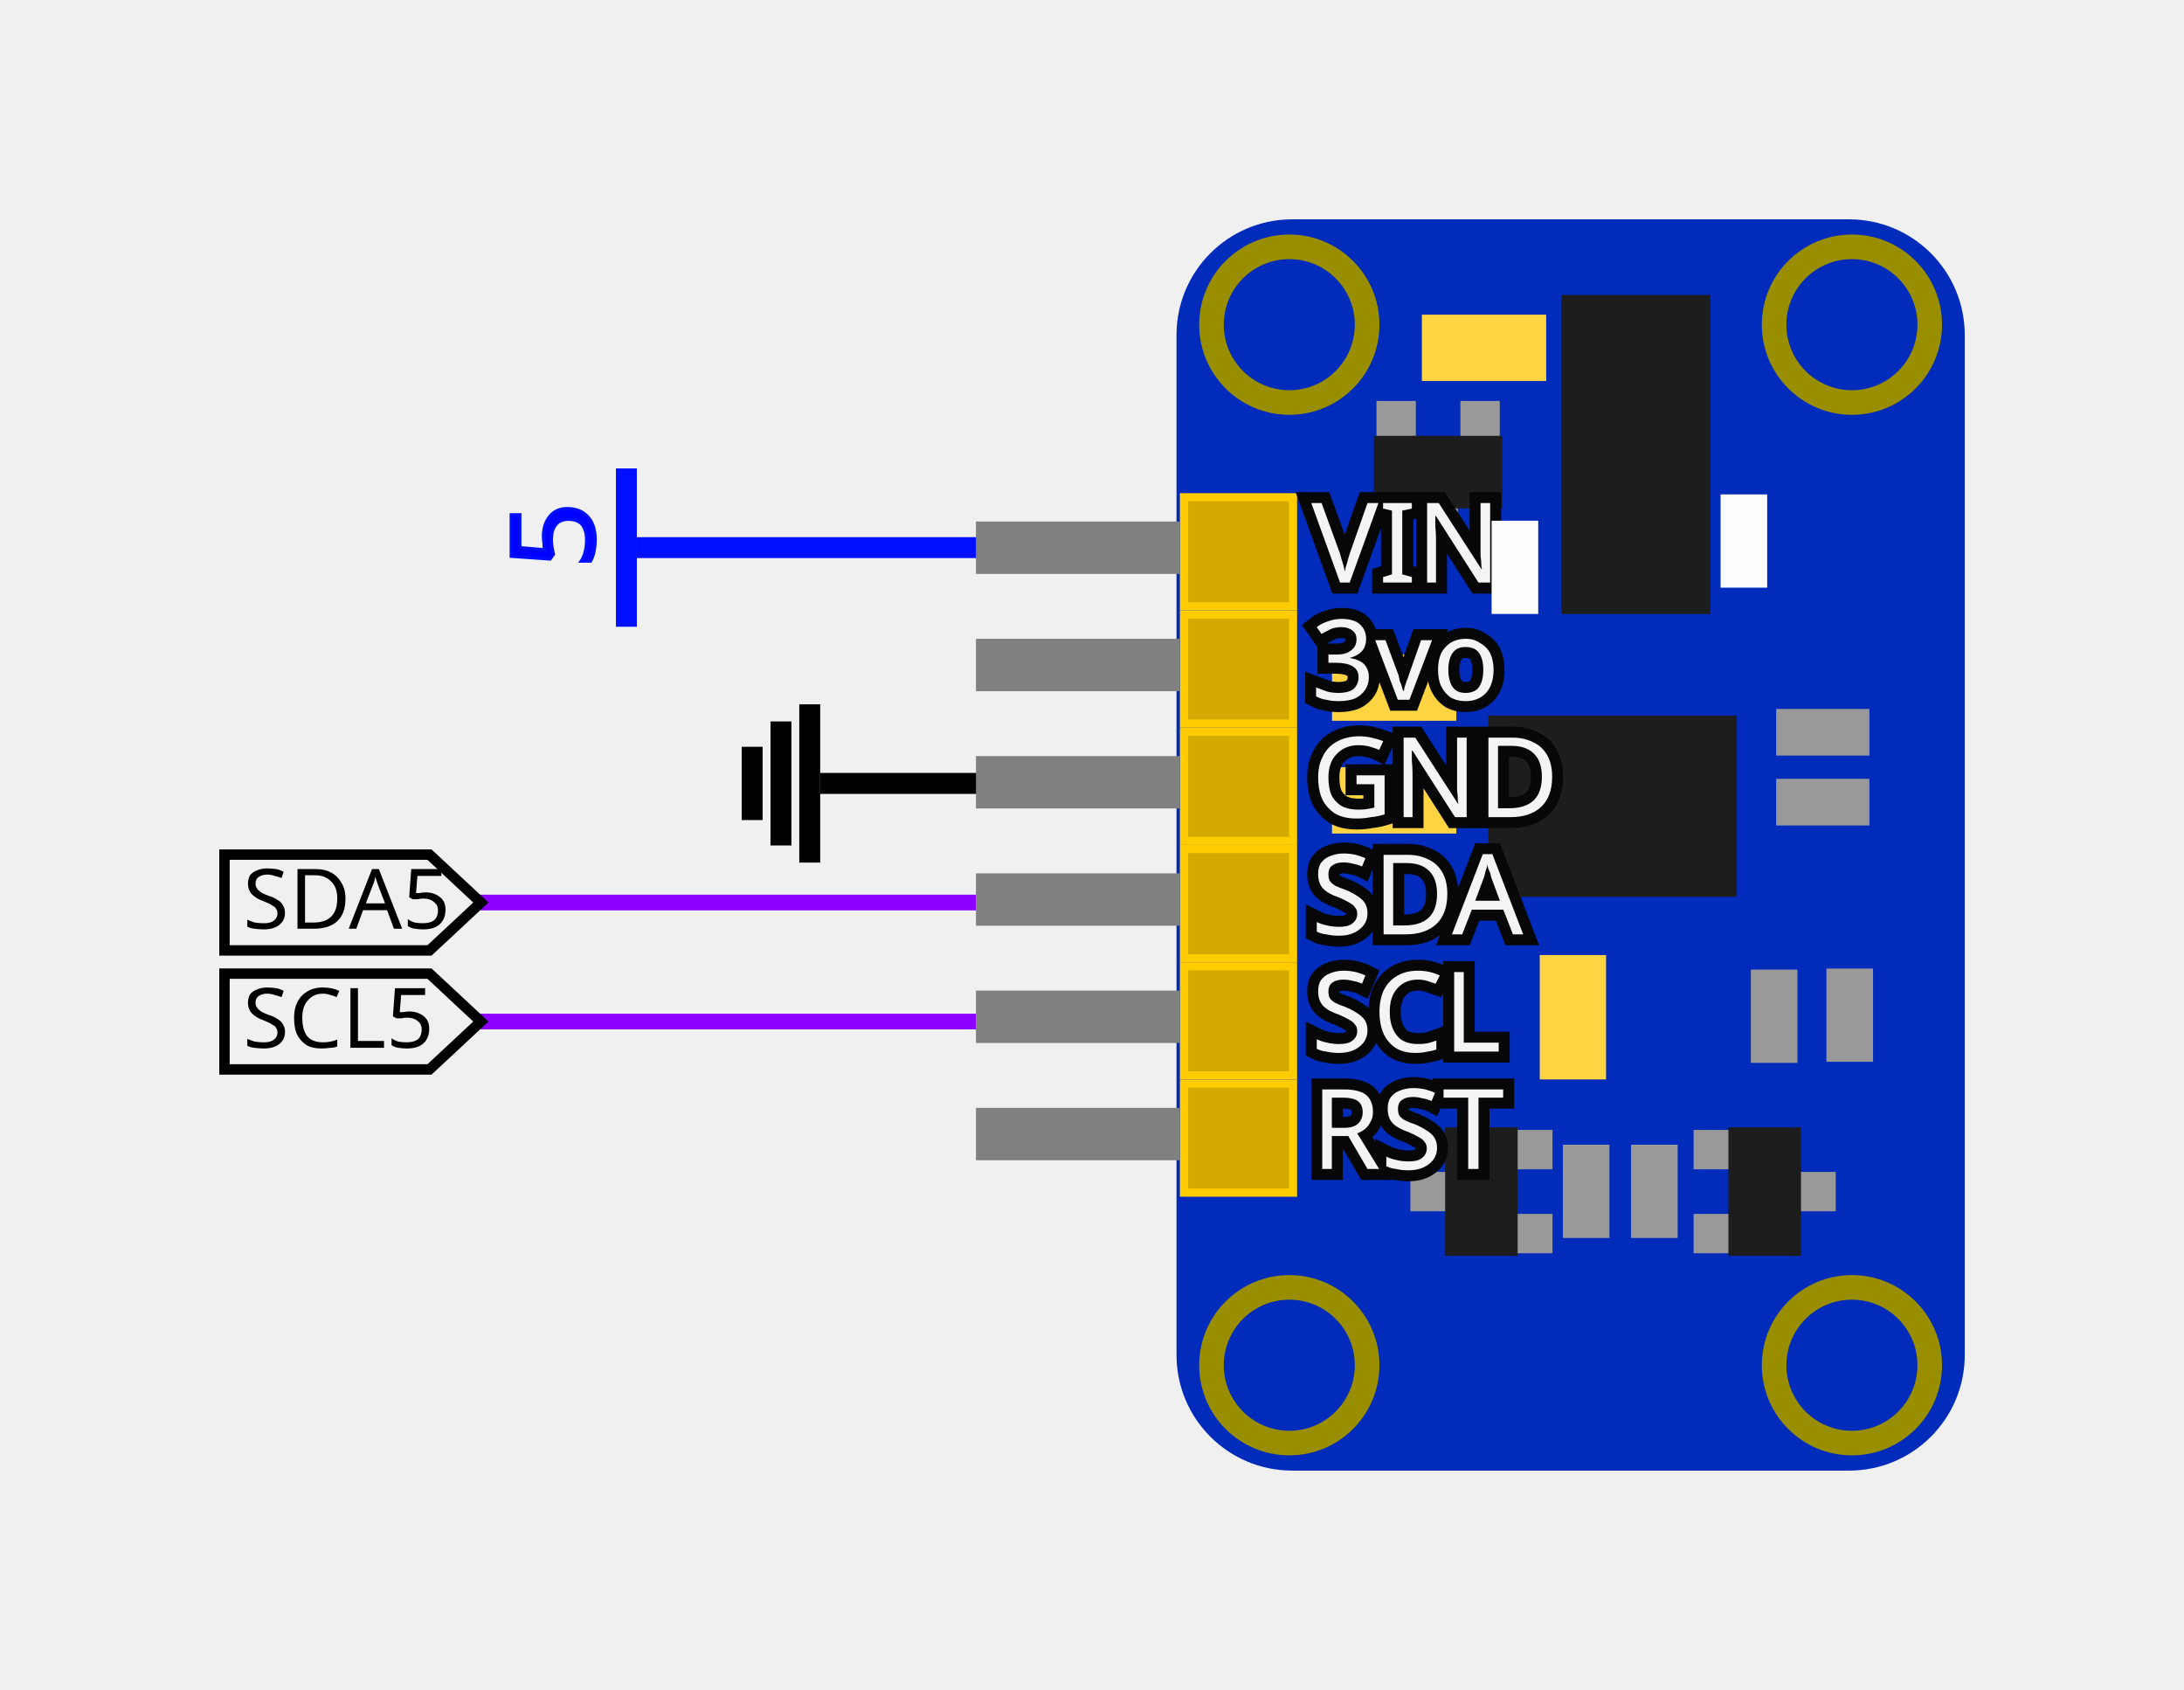
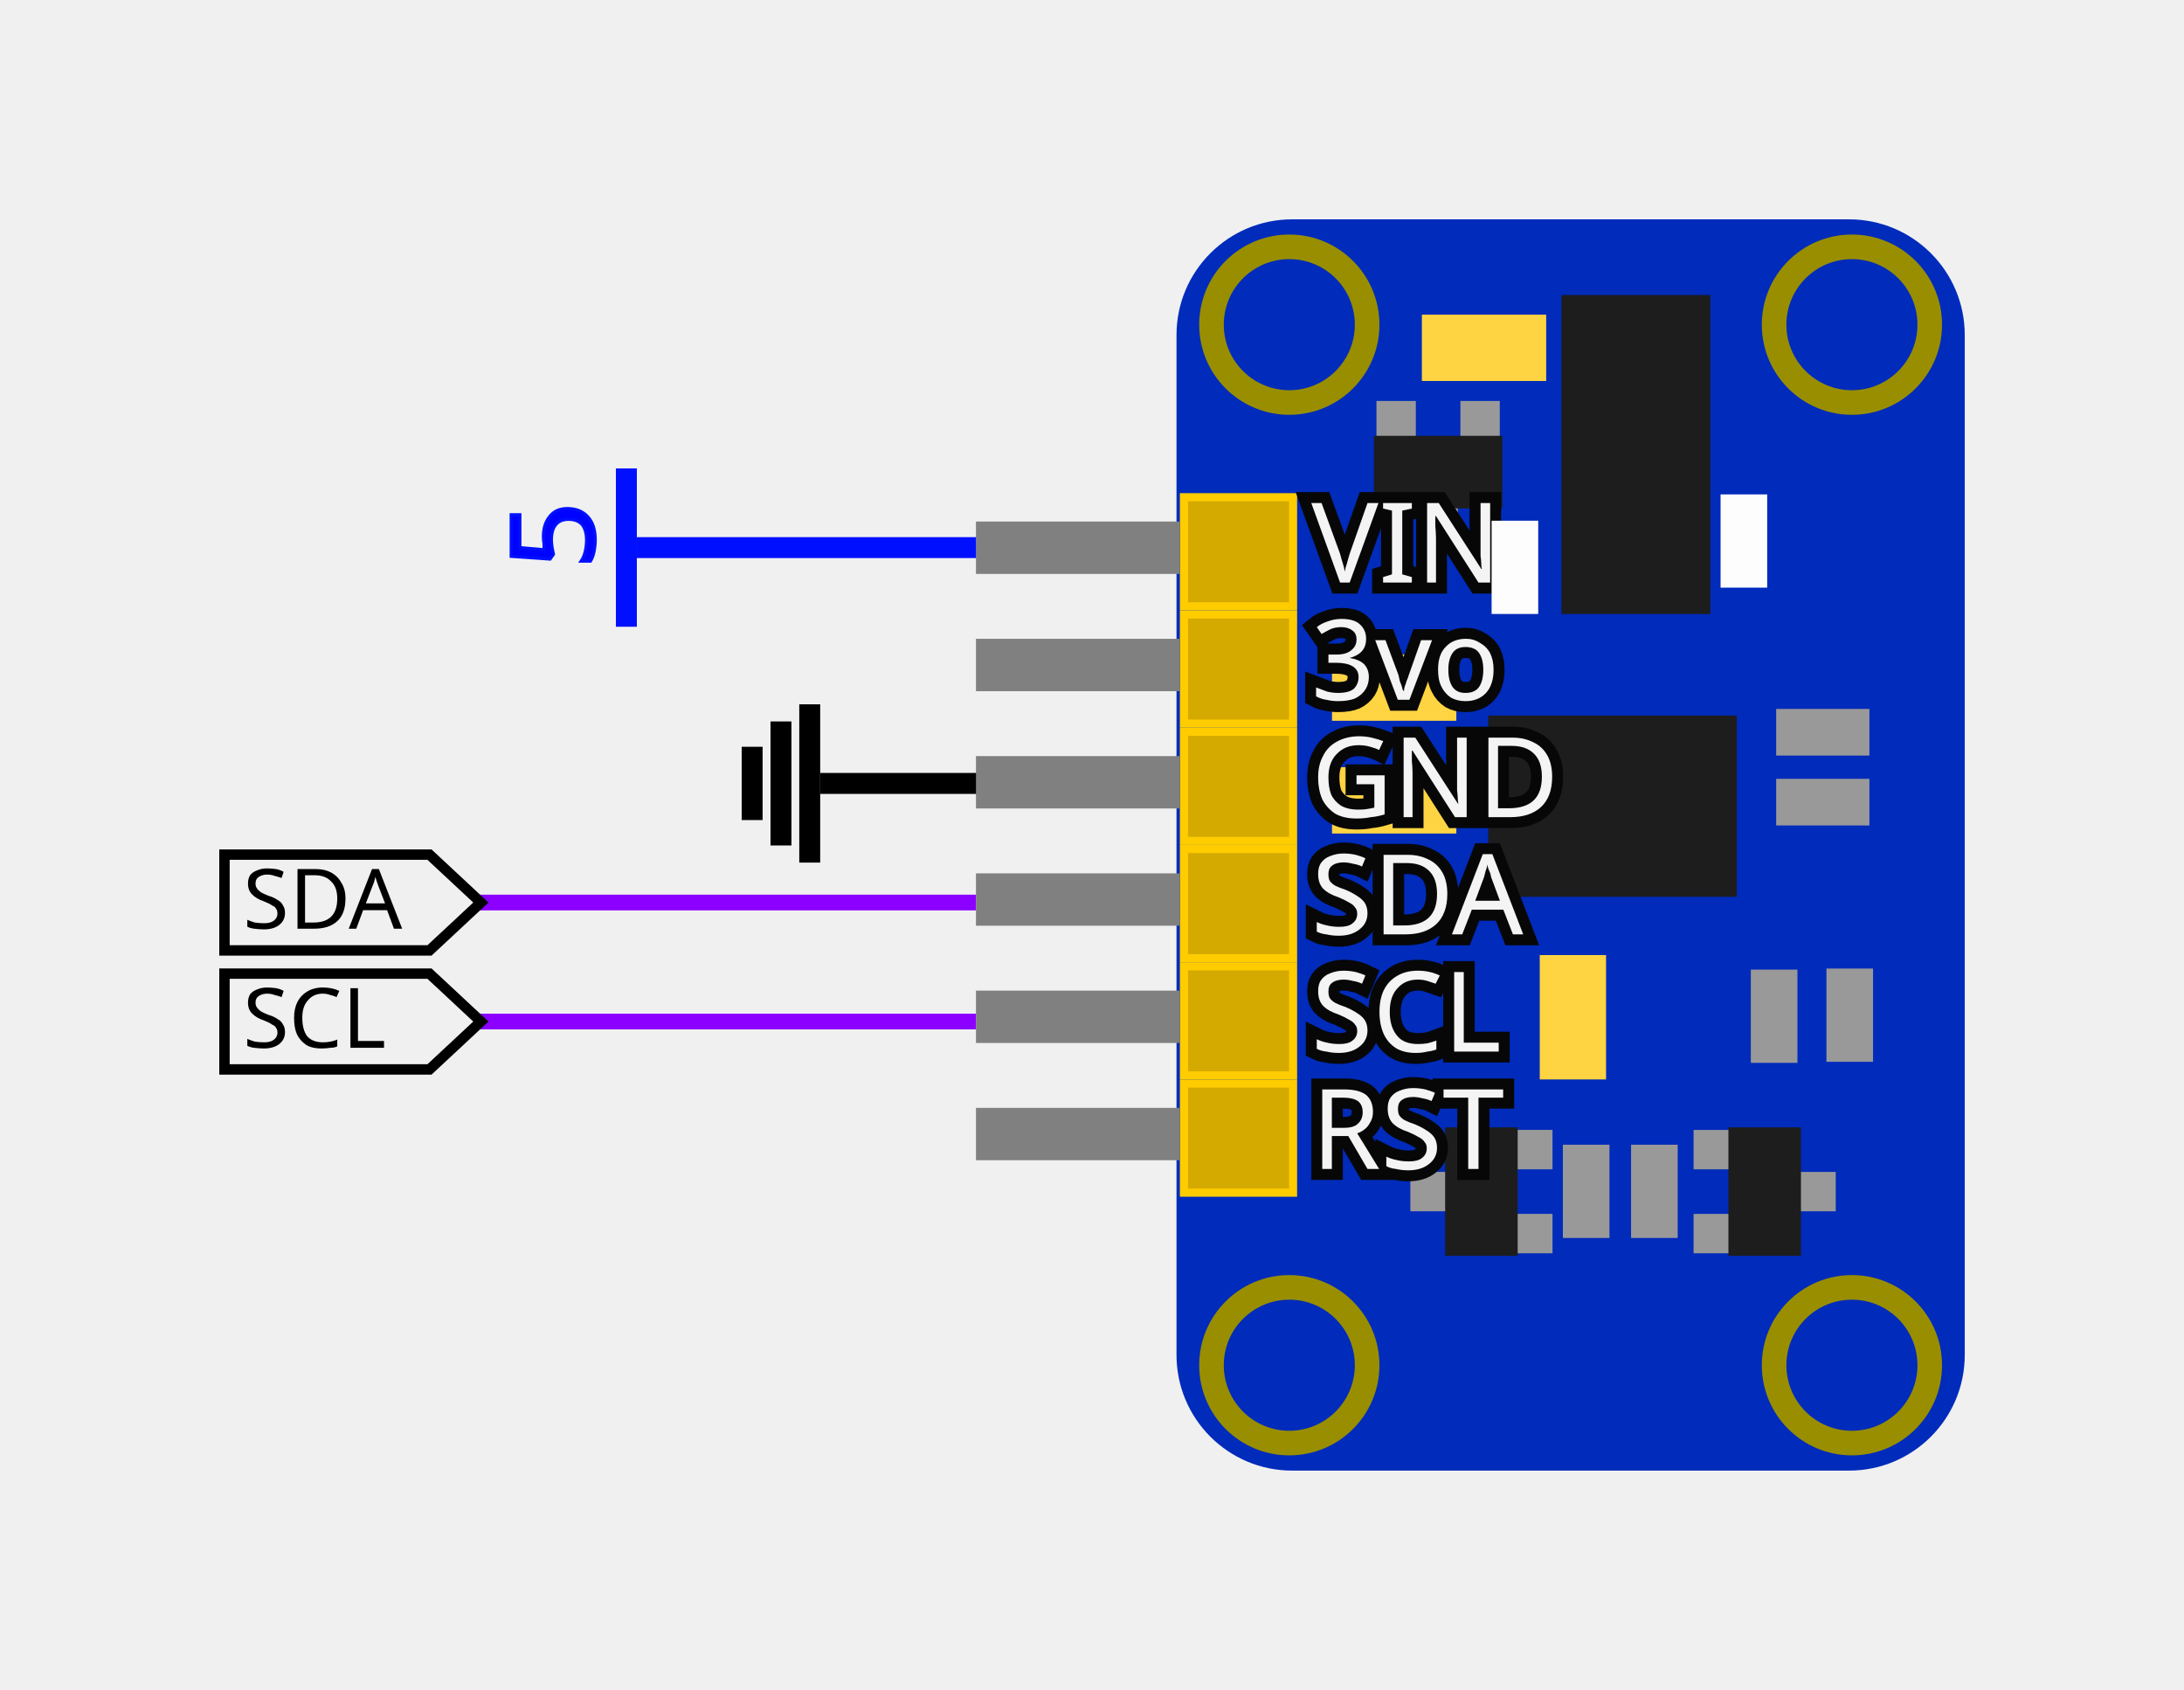
<svg xmlns="http://www.w3.org/2000/svg" width="49.801mm" height="38.524mm" viewBox="0 0 49.801 38.524" version="1.1" id="svg1529">
  <defs id="defs1523">
    <marker orient="auto" refY="0" refX="0" id="Arrow2Send" style="overflow:visible">
      <path id="path3198" style="fill:#ffffff;fill-opacity:1;fill-rule:evenodd;stroke:#ffffff;stroke-width:0.625;stroke-linejoin:round;stroke-opacity:1" d="M 8.719,4.034 -2.207,0.016 8.719,-4.002 c -1.745,2.372 -1.735,5.617 -6e-7,8.035 z" transform="matrix(-0.3,0,0,-0.3,0.69,0)" />
    </marker>
    <marker orient="auto" refY="0" refX="0" id="Arrow2Sstart" style="overflow:visible">
      <path id="path3195" style="fill:#000000;fill-opacity:1;fill-rule:evenodd;stroke:#000000;stroke-width:0.625;stroke-linejoin:round;stroke-opacity:1" d="M 8.719,4.034 -2.207,0.016 8.719,-4.002 c -1.745,2.372 -1.735,5.617 -6e-7,8.035 z" transform="matrix(0.3,0,0,0.3,-0.69,0)" />
    </marker>
    <marker orient="auto" refY="0" refX="0" id="SquareS" style="overflow:visible">
      <path id="path3241" d="M -5,-5 V 5 H 5 V -5 Z" style="fill:#000000;fill-opacity:1;fill-rule:evenodd;stroke:#000000;stroke-width:1pt;stroke-opacity:1" transform="scale(0.2)" />
    </marker>
    <marker orient="auto" refY="0" refX="0" id="Arrow2Mend" style="overflow:visible">
      <path id="path3192" style="fill:#000000;fill-opacity:1;fill-rule:evenodd;stroke:#000000;stroke-width:0.625;stroke-linejoin:round;stroke-opacity:1" d="M 8.719,4.034 -2.207,0.016 8.719,-4.002 c -1.745,2.372 -1.735,5.617 -6e-7,8.035 z" transform="scale(-0.6)" />
    </marker>
    <marker orient="auto" refY="0" refX="0" id="Arrow2Send-9" style="overflow:visible">
      <path id="path3198-3" style="fill:#fffbfb;fill-opacity:1;fill-rule:evenodd;stroke:#ffffff;stroke-width:0.625;stroke-linejoin:round;stroke-opacity:1" d="M 8.719,4.034 -2.207,0.016 8.719,-4.002 c -1.745,2.372 -1.735,5.617 -6e-7,8.035 z" transform="matrix(-0.3,0,0,-0.3,0.69,0)" />
    </marker>
  </defs>
  <g id="layer1" transform="translate(-112.2005,-114.9186)">
    <g id="g4243" transform="translate(41.96594,-5.80787)">
      <g id="g5676" transform="rotate(90,128.5799,161.2228)">
        <path style="fill:none;stroke:#000000;stroke-width:0.477;stroke-linecap:butt;stroke-linejoin:miter;stroke-miterlimit:4;stroke-dasharray:none;stroke-opacity:1" d="m 104.139,201.104 h 3.609" id="path16433-0-1-15-1-3-3-5-4" />
        <path style="fill:none;stroke:#000000;stroke-width:0.477;stroke-linecap:butt;stroke-linejoin:miter;stroke-miterlimit:4;stroke-dasharray:none;stroke-opacity:1" d="m 104.53,201.76 h 2.827" id="path16433-0-1-15-1-3-1-6-5-2" />
        <g id="g4236">
          <path id="path16433-0-1-15-15-7-1" d="m 105.943,197.256 v 3.609" style="fill:none;stroke:#000000;stroke-width:0.477;stroke-linecap:butt;stroke-linejoin:miter;stroke-miterlimit:4;stroke-dasharray:none;stroke-opacity:1" />
          <path id="path16433-0-1-15-1-3-1-4-5-9-5" d="m 105.108,202.417 h 1.67" style="fill:none;stroke:#000000;stroke-width:0.477;stroke-linecap:butt;stroke-linejoin:miter;stroke-miterlimit:4;stroke-dasharray:none;stroke-opacity:1" />
        </g>
      </g>
    </g>
    <path style="fill:none;stroke:#8c00ff;stroke-width:0.358;stroke-linecap:butt;stroke-linejoin:miter;stroke-miterlimit:4;stroke-dasharray:none;stroke-opacity:1" d="M 134.456,138.206 H 123.018" id="path16433-0-1-15-15-7-5-9-6" />
    <path style="fill:none;stroke:#000000;stroke-width:0.237px;stroke-linecap:butt;stroke-linejoin:miter;stroke-opacity:1" d="m 117.319,137.114 v 1.092 1.092 h 4.675 l 1.172,-1.092 -1.172,-1.092 z" id="path7408-6-8" />
    <text xml:space="preserve" style="font-style:normal;font-weight:normal;font-size:1.911px;line-height:1.25;font-family:sans-serif;letter-spacing:0px;word-spacing:0px;fill:#000000;fill-opacity:1;stroke:none;stroke-width:0.048" x="117.745" y="138.804" id="text2740-2-8-0-0">
-       <tspan id="tspan2738-47-9-8-0" x="117.745" y="138.804" style="font-style:normal;font-variant:normal;font-weight:normal;font-stretch:normal;font-family:Teko;-inkscape-font-specification:Teko;fill:#000000;fill-opacity:1;stroke-width:0.048">SCL5</tspan>
+       <tspan id="tspan2738-47-9-8-0" x="117.745" y="138.804" style="font-style:normal;font-variant:normal;font-weight:normal;font-stretch:normal;font-family:Teko;-inkscape-font-specification:Teko;fill:#000000;fill-opacity:1;stroke-width:0.048">SCL</tspan>
    </text>
    <path id="path16433-0-1-15-15-7-5-5-0" d="M 134.456,135.493 H 123.018" style="fill:none;stroke:#8c00ff;stroke-width:0.358;stroke-linecap:butt;stroke-linejoin:miter;stroke-miterlimit:4;stroke-dasharray:none;stroke-opacity:1" />
    <path id="path7408-1-8" d="m 117.319,134.401 v 1.092 1.092 h 4.675 l 1.172,-1.092 -1.172,-1.092 z" style="fill:none;stroke:#000000;stroke-width:0.237px;stroke-linecap:butt;stroke-linejoin:miter;stroke-opacity:1" />
    <text id="text2740-2-8-6-5" y="136.091" x="117.745" style="font-style:normal;font-weight:normal;font-size:1.911px;line-height:1.25;font-family:sans-serif;letter-spacing:0px;word-spacing:0px;fill:#000000;fill-opacity:1;stroke:none;stroke-width:0.048" xml:space="preserve">
-       <tspan style="font-style:normal;font-variant:normal;font-weight:normal;font-stretch:normal;font-family:Teko;-inkscape-font-specification:Teko;fill:#000000;fill-opacity:1;stroke-width:0.048" y="136.091" x="117.745" id="tspan2738-47-9-5-0">SDA5</tspan>
+       <tspan style="font-style:normal;font-variant:normal;font-weight:normal;font-stretch:normal;font-family:Teko;-inkscape-font-specification:Teko;fill:#000000;fill-opacity:1;stroke-width:0.048" y="136.091" x="117.745" id="tspan2738-47-9-5-0">SDA</tspan>
    </text>
    <rect style="opacity:1;fill:#002bbb;fill-opacity:1;stroke:none;stroke-width:0.487;stroke-linecap:round;stroke-miterlimit:4;stroke-dasharray:none;stroke-dashoffset:0;stroke-opacity:1;paint-order:stroke fill markers" id="rect4535" width="28.524" height="17.974" x="119.919" y="-157.002" ry="2.637" transform="rotate(90)" />
    <g id="g4393" transform="rotate(90,145.4781,134.431)">
      <path id="path2756-1-0-3" d="m 157.088,136.254 a 2.055,2.055 0 0 0 -2.055,2.055 2.055,2.055 0 0 0 2.055,2.055 2.055,2.055 0 0 0 2.055,-2.055 2.055,2.055 0 0 0 -2.055,-2.055 z m 0,0.561 a 1.494,1.494 0 0 1 1.494,1.494 1.494,1.494 0 0 1 -1.494,1.494 1.494,1.494 0 0 1 -1.494,-1.494 1.494,1.494 0 0 1 1.494,-1.494 z" style="opacity:1;fill:#988e00;fill-opacity:1;stroke:none;stroke-width:0.5;stroke-linecap:round;stroke-miterlimit:4;stroke-dasharray:none;stroke-dashoffset:0;stroke-opacity:1;paint-order:stroke fill markers" />
      <path id="path2756-1-0-7" d="m 133.367,136.254 a 2.055,2.055 0 0 0 -2.055,2.055 2.055,2.055 0 0 0 2.055,2.055 2.055,2.055 0 0 0 2.055,-2.055 2.055,2.055 0 0 0 -2.055,-2.055 z m 0,0.561 a 1.494,1.494 0 0 1 1.494,1.494 1.494,1.494 0 0 1 -1.494,1.494 1.494,1.494 0 0 1 -1.494,-1.494 1.494,1.494 0 0 1 1.494,-1.494 z" style="opacity:1;fill:#988e00;fill-opacity:1;stroke:none;stroke-width:0.5;stroke-linecap:round;stroke-miterlimit:4;stroke-dasharray:none;stroke-dashoffset:0;stroke-opacity:1;paint-order:stroke fill markers" />
      <path id="path2756-1-0-0" d="m 133.367,123.425 a 2.055,2.055 0 0 0 -2.055,2.055 2.055,2.055 0 0 0 2.055,2.055 2.055,2.055 0 0 0 2.055,-2.055 2.055,2.055 0 0 0 -2.055,-2.055 z m 0,0.561 a 1.494,1.494 0 0 1 1.494,1.494 1.494,1.494 0 0 1 -1.494,1.494 1.494,1.494 0 0 1 -1.494,-1.494 1.494,1.494 0 0 1 1.494,-1.494 z" style="opacity:1;fill:#988e00;fill-opacity:1;stroke:none;stroke-width:0.5;stroke-linecap:round;stroke-miterlimit:4;stroke-dasharray:none;stroke-dashoffset:0;stroke-opacity:1;paint-order:stroke fill markers" />
      <path id="path2756-1-0-9" d="m 157.088,123.425 a 2.055,2.055 0 0 0 -2.055,2.055 2.055,2.055 0 0 0 2.055,2.055 2.055,2.055 0 0 0 2.055,-2.055 2.055,2.055 0 0 0 -2.055,-2.055 z m 0,0.561 a 1.494,1.494 0 0 1 1.494,1.494 1.494,1.494 0 0 1 -1.494,1.494 1.494,1.494 0 0 1 -1.494,-1.494 1.494,1.494 0 0 1 1.494,-1.494 z" style="opacity:1;fill:#988e00;fill-opacity:1;stroke:none;stroke-width:0.5;stroke-linecap:round;stroke-miterlimit:4;stroke-dasharray:none;stroke-dashoffset:0;stroke-opacity:1;paint-order:stroke fill markers" />
    </g>
    <rect style="opacity:1;fill:#ffd442;fill-opacity:1;stroke:none;stroke-width:0.365;stroke-linecap:round;stroke-miterlimit:4;stroke-dasharray:0.365, 1.095;stroke-dashoffset:0;stroke-opacity:1;paint-order:stroke markers fill" id="rect2976-0-0-6-8" width="1.512" height="2.835" x="132.408" y="-145.409" transform="rotate(90)" />
    <rect style="opacity:1;fill:#1d1d1d;fill-opacity:1;stroke:none;stroke-width:0.438;stroke-linecap:round;stroke-miterlimit:4;stroke-dasharray:0.438, 1.313;stroke-dashoffset:0;stroke-opacity:1;paint-order:stroke markers fill" id="rect2881-3" width="5.669" height="4.132" x="146.135" y="131.231" />
    <rect style="opacity:1;fill:#1d1d1d;fill-opacity:1;stroke:none;stroke-width:0.45;stroke-linecap:round;stroke-miterlimit:4;stroke-dasharray:0.45, 1.349;stroke-dashoffset:0;stroke-opacity:1;paint-order:stroke markers fill" id="rect2881-3-4" width="7.272" height="3.397" x="-128.916" y="147.805" transform="rotate(-90)" />
    <g id="g2944-5-5" transform="translate(1.367116,-26.51167)">
      <g style="fill:#999999;fill-opacity:1" transform="translate(0.08031458,0.02362061)" id="g2937-3-1">
        <rect style="opacity:1;fill:#999999;fill-opacity:1;stroke:none;stroke-width:0.11;stroke-linecap:round;stroke-miterlimit:4;stroke-dasharray:0.11, 0.331;stroke-dashoffset:0;stroke-opacity:1;paint-order:stroke markers fill" id="rect2881-7-6-9-6" width="1.654" height="0.898" x="150.959" y="168.122" />
        <rect style="opacity:1;fill:#999999;fill-opacity:1;stroke:none;stroke-width:0.11;stroke-linecap:round;stroke-miterlimit:4;stroke-dasharray:0.11, 0.331;stroke-dashoffset:0;stroke-opacity:1;paint-order:stroke markers fill" id="rect2881-7-6-4-94-2" width="1.654" height="0.898" x="149.371" y="167.165" />
        <rect style="opacity:1;fill:#999999;fill-opacity:1;stroke:none;stroke-width:0.11;stroke-linecap:round;stroke-miterlimit:4;stroke-dasharray:0.11, 0.331;stroke-dashoffset:0;stroke-opacity:1;paint-order:stroke markers fill" id="rect2881-7-6-47-90-3" width="1.654" height="0.898" x="149.371" y="169.079" />
      </g>
      <rect y="167.13" x="150.246" height="2.929" width="1.654" id="rect2881-7-29-0" style="opacity:1;fill:#1d1d1d;fill-opacity:1;stroke:none;stroke-width:0.199;stroke-linecap:round;stroke-miterlimit:4;stroke-dasharray:0.199, 0.597;stroke-dashoffset:0;stroke-opacity:1;paint-order:stroke markers fill" />
    </g>
    <g id="g2944-5-2" transform="rotate(180,148.5267,155.3386)">
      <g style="fill:#999999;fill-opacity:1" transform="translate(0.08031458,0.02362061)" id="g2937-3-3">
        <rect style="opacity:1;fill:#999999;fill-opacity:1;stroke:none;stroke-width:0.11;stroke-linecap:round;stroke-miterlimit:4;stroke-dasharray:0.11, 0.331;stroke-dashoffset:0;stroke-opacity:1;paint-order:stroke markers fill" id="rect2881-7-6-9-7" width="1.654" height="0.898" x="150.959" y="168.122" />
        <rect style="opacity:1;fill:#999999;fill-opacity:1;stroke:none;stroke-width:0.11;stroke-linecap:round;stroke-miterlimit:4;stroke-dasharray:0.11, 0.331;stroke-dashoffset:0;stroke-opacity:1;paint-order:stroke markers fill" id="rect2881-7-6-4-94-6" width="1.654" height="0.898" x="149.371" y="167.165" />
        <rect style="opacity:1;fill:#999999;fill-opacity:1;stroke:none;stroke-width:0.11;stroke-linecap:round;stroke-miterlimit:4;stroke-dasharray:0.11, 0.331;stroke-dashoffset:0;stroke-opacity:1;paint-order:stroke markers fill" id="rect2881-7-6-47-90-31" width="1.654" height="0.898" x="149.371" y="169.079" />
      </g>
      <rect y="167.13" x="150.246" height="2.929" width="1.654" id="rect2881-7-29-7" style="opacity:1;fill:#1d1d1d;fill-opacity:1;stroke:none;stroke-width:0.199;stroke-linecap:round;stroke-miterlimit:4;stroke-dasharray:0.199, 0.597;stroke-dashoffset:0;stroke-opacity:1;paint-order:stroke markers fill" />
    </g>
    <g id="g2944-5-0" transform="rotate(90,169.4901,144.098)">
      <g style="fill:#999999;fill-opacity:1" transform="translate(0.08031458,0.02362061)" id="g2937-3-0">
        <rect style="opacity:1;fill:#999999;fill-opacity:1;stroke:none;stroke-width:0.11;stroke-linecap:round;stroke-miterlimit:4;stroke-dasharray:0.11, 0.331;stroke-dashoffset:0;stroke-opacity:1;paint-order:stroke markers fill" id="rect2881-7-6-9-71" width="1.654" height="0.898" x="150.959" y="168.122" />
        <rect style="opacity:1;fill:#999999;fill-opacity:1;stroke:none;stroke-width:0.11;stroke-linecap:round;stroke-miterlimit:4;stroke-dasharray:0.11, 0.331;stroke-dashoffset:0;stroke-opacity:1;paint-order:stroke markers fill" id="rect2881-7-6-4-94-8" width="1.654" height="0.898" x="149.371" y="167.165" />
        <rect style="opacity:1;fill:#999999;fill-opacity:1;stroke:none;stroke-width:0.11;stroke-linecap:round;stroke-miterlimit:4;stroke-dasharray:0.11, 0.331;stroke-dashoffset:0;stroke-opacity:1;paint-order:stroke markers fill" id="rect2881-7-6-47-90-7" width="1.654" height="0.898" x="149.371" y="169.079" />
      </g>
      <rect y="167.13" x="150.246" height="2.929" width="1.654" id="rect2881-7-29-9" style="opacity:1;fill:#1d1d1d;fill-opacity:1;stroke:none;stroke-width:0.199;stroke-linecap:round;stroke-miterlimit:4;stroke-dasharray:0.199, 0.597;stroke-dashoffset:0;stroke-opacity:1;paint-order:stroke markers fill" />
    </g>
    <rect style="opacity:1;fill:#ffd442;fill-opacity:1;stroke:none;stroke-width:0.365;stroke-linecap:round;stroke-miterlimit:4;stroke-dasharray:0.365, 1.095;stroke-dashoffset:0;stroke-opacity:1;paint-order:stroke markers fill" id="rect2976-0-0-6-5" width="1.512" height="2.835" x="-148.823" y="-139.526" transform="scale(-1)" />
    <rect style="opacity:1;fill:#ffd442;fill-opacity:1;stroke:none;stroke-width:0.365;stroke-linecap:round;stroke-miterlimit:4;stroke-dasharray:0.365, 1.095;stroke-dashoffset:0;stroke-opacity:1;paint-order:stroke markers fill" id="rect2976-0-0-6-8-6" width="1.512" height="2.835" x="129.838" y="-145.409" transform="rotate(90)" />
    <rect transform="scale(-1)" style="fill:#ffcc00;stroke-width:0.45" y="-142.2" x="-141.778" height="2.673" width="2.673" id="rect3713-5-7-5-1-2-2-1" />
    <rect transform="scale(-1)" style="fill:#d4aa00;stroke-width:0.388" y="-142.015" x="-141.594" height="2.303" width="2.303" id="rect3713-2-2-9-9-3-6-5-5" />
    <rect transform="scale(-1)" y="-141.368" x="-139.105" height="1.194" width="4.65" id="rect3732-90-9-2-8-8-2-1" style="fill:#808080;stroke-width:0.394" />
    <rect transform="scale(-1)" style="fill:#ffcc00;stroke-width:0.45" y="-139.527" x="-141.778" height="2.673" width="2.673" id="rect3713-8-6-2-5-4-0-4-8" />
    <rect transform="scale(-1)" style="fill:#d4aa00;stroke-width:0.388" y="-139.342" x="-141.594" height="2.303" width="2.303" id="rect3713-2-7-4-5-3-6-1-6-7" />
    <rect transform="scale(-1)" y="-138.695" x="-139.105" height="1.194" width="4.65" id="rect3732-4-7-2-3-2-6-8-6" style="fill:#808080;stroke-width:0.394" />
    <rect transform="scale(-1)" style="fill:#ffcc00;stroke-width:0.45" y="-136.854" x="-141.778" height="2.673" width="2.673" id="rect3713-4-1-3-4-9-0-2-8" />
    <rect transform="scale(-1)" style="fill:#d4aa00;stroke-width:0.388" y="-136.669" x="-141.594" height="2.303" width="2.303" id="rect3713-2-0-63-0-1-0-1-5-1" />
    <rect transform="scale(-1)" y="-136.022" x="-139.105" height="1.194" width="4.65" id="rect3732-8-5-31-0-8-9-4-4" style="fill:#808080;stroke-width:0.394" />
    <rect transform="scale(-1)" style="fill:#ffcc00;stroke-width:0.45" y="-134.18" x="-141.778" height="2.673" width="2.673" id="rect3713-21-1-8-1-8-6-9-3" />
    <rect transform="scale(-1)" style="fill:#d4aa00;stroke-width:0.388" y="-133.996" x="-141.594" height="2.303" width="2.303" id="rect3713-2-3-2-7-7-2-6-2-4" />
    <rect transform="scale(-1)" y="-133.349" x="-139.105" height="1.194" width="4.65" id="rect3732-6-0-7-2-2-2-4-4" style="fill:#808080;stroke-width:0.394" />
    <rect transform="scale(-1)" style="fill:#ffcc00;stroke-width:0.45" y="-131.507" x="-141.778" height="2.673" width="2.673" id="rect3713-24-8-9-0-5-7-1-4" />
    <rect transform="scale(-1)" style="fill:#d4aa00;stroke-width:0.388" y="-131.322" x="-141.594" height="2.303" width="2.303" id="rect3713-2-9-20-5-0-0-0-2-4" />
    <rect transform="scale(-1)" y="-130.675" x="-139.105" height="1.194" width="4.65" id="rect3732-9-2-83-1-4-7-1-4" style="fill:#808080;stroke-width:0.394" />
    <rect transform="scale(-1)" style="fill:#ffcc00;stroke-width:0.45" y="-128.834" x="-141.778" height="2.673" width="2.673" id="rect3713-247-4-1-2-2-5-5-2" />
    <rect transform="scale(-1)" style="fill:#d4aa00;stroke-width:0.388" y="-128.649" x="-141.594" height="2.303" width="2.303" id="rect3713-2-74-7-9-0-1-9-1-6" />
    <rect transform="scale(-1)" y="-128.002" x="-139.105" height="1.194" width="4.65" id="rect3732-5-8-6-0-5-9-7-7" style="fill:#808080;stroke-width:0.394" />
    <text xml:space="preserve" style="font-style:normal;font-weight:normal;font-size:2.548px;line-height:1.25;font-family:sans-serif;letter-spacing:0px;word-spacing:0px;fill:#f3f4f3;fill-opacity:1;stroke:#070707;stroke-width:0.5;stroke-miterlimit:4;stroke-dasharray:none;stroke-opacity:1;paint-order:stroke fill markers" x="142.1" y="128.2" id="text2740-5-09-1-0">
      <tspan id="tspan2738-7-7-9-0" x="142.1" y="128.2" style="font-style:normal;font-variant:normal;font-weight:normal;font-stretch:normal;font-family:Teko;-inkscape-font-specification:Teko;fill:#f3f4f3;fill-opacity:1;stroke:#070707;stroke-width:0.5;stroke-miterlimit:4;stroke-dasharray:none;stroke-opacity:1;paint-order:stroke fill markers">VIN</tspan>
    </text>
    <text xml:space="preserve" style="font-style:normal;font-weight:normal;font-size:2.548px;line-height:1.25;font-family:sans-serif;letter-spacing:0px;word-spacing:0px;fill:#f3f4f3;fill-opacity:1;stroke:#070707;stroke-width:0.5;stroke-miterlimit:4;stroke-dasharray:none;stroke-opacity:1;paint-order:stroke fill markers" x="142.1" y="130.873" id="text2740-4-7-1-0">
      <tspan id="tspan2738-0-8-2-0" x="142.1" y="130.873" style="font-style:normal;font-variant:normal;font-weight:normal;font-stretch:normal;font-family:Teko;-inkscape-font-specification:Teko;fill:#f3f4f3;fill-opacity:1;stroke:#070707;stroke-width:0.5;stroke-miterlimit:4;stroke-dasharray:none;stroke-opacity:1;paint-order:stroke fill markers">3vo</tspan>
    </text>
    <text xml:space="preserve" style="font-style:normal;font-weight:normal;font-size:2.548px;line-height:1.25;font-family:sans-serif;letter-spacing:0px;word-spacing:0px;fill:#f3f4f3;fill-opacity:1;stroke:#070707;stroke-width:0.5;stroke-miterlimit:4;stroke-dasharray:none;stroke-opacity:1;paint-order:stroke fill markers" x="142.1" y="133.546" id="text2740-3-0-0-3">
      <tspan id="tspan2738-4-5-7-6" x="142.1" y="133.546" style="font-style:normal;font-variant:normal;font-weight:normal;font-stretch:normal;font-family:Teko;-inkscape-font-specification:Teko;fill:#f3f4f3;fill-opacity:1;stroke:#070707;stroke-width:0.5;stroke-miterlimit:4;stroke-dasharray:none;stroke-opacity:1;paint-order:stroke fill markers">GND</tspan>
    </text>
    <text xml:space="preserve" style="font-style:normal;font-weight:normal;font-size:2.548px;line-height:1.25;font-family:sans-serif;letter-spacing:0px;word-spacing:0px;fill:#f3f4f3;fill-opacity:1;stroke:#070707;stroke-width:0.5;stroke-miterlimit:4;stroke-dasharray:none;stroke-opacity:1;paint-order:stroke fill markers" x="142.1" y="136.219" id="text2740-2-5-1-1">
      <tspan id="tspan2738-47-3-4-3" x="142.1" y="136.219" style="font-style:normal;font-variant:normal;font-weight:normal;font-stretch:normal;font-family:Teko;-inkscape-font-specification:Teko;fill:#f3f4f3;fill-opacity:1;stroke:#070707;stroke-width:0.5;stroke-miterlimit:4;stroke-dasharray:none;stroke-opacity:1;paint-order:stroke fill markers">SDA</tspan>
    </text>
    <text xml:space="preserve" style="font-style:normal;font-weight:normal;font-size:2.548px;line-height:1.25;font-family:sans-serif;letter-spacing:0px;word-spacing:0px;fill:#f3f4f3;fill-opacity:1;stroke:#070707;stroke-width:0.5;stroke-miterlimit:4;stroke-dasharray:none;stroke-opacity:1;paint-order:stroke fill markers" x="142.1" y="138.893" id="text2740-6-3-9-7">
      <tspan id="tspan2738-74-5-4-5" x="142.1" y="138.893" style="font-style:normal;font-variant:normal;font-weight:normal;font-stretch:normal;font-family:Teko;-inkscape-font-specification:Teko;fill:#f3f4f3;fill-opacity:1;stroke:#070707;stroke-width:0.5;stroke-miterlimit:4;stroke-dasharray:none;stroke-opacity:1;paint-order:stroke fill markers">SCL</tspan>
    </text>
    <text xml:space="preserve" style="font-style:normal;font-weight:normal;font-size:2.548px;line-height:1.25;font-family:sans-serif;letter-spacing:0px;word-spacing:0px;fill:#f3f4f3;fill-opacity:1;stroke:#070707;stroke-width:0.5;stroke-miterlimit:4;stroke-dasharray:none;stroke-opacity:1;paint-order:stroke fill markers" x="142.1" y="141.566" id="text2740-1-0-4-7-1">
      <tspan id="tspan2738-9-2-3-6-1" x="142.1" y="141.566" style="font-style:normal;font-variant:normal;font-weight:normal;font-stretch:normal;font-family:Teko;-inkscape-font-specification:Teko;fill:#f3f4f3;fill-opacity:1;stroke:#070707;stroke-width:0.5;stroke-miterlimit:4;stroke-dasharray:none;stroke-opacity:1;paint-order:stroke fill markers">RST</tspan>
    </text>
    <g transform="translate(76.2419,-54.63366)" id="g9817-5-3">
      <g transform="translate(1.846736,-6.384088)" style="fill:#0002ff;fill-opacity:1;stroke:#0010ff;stroke-opacity:1" id="g9810-2-3">
        <path style="fill:#0002ff;fill-opacity:1;stroke:#0010ff;stroke-width:0.477;stroke-linecap:butt;stroke-linejoin:miter;stroke-miterlimit:4;stroke-dasharray:none;stroke-opacity:1" d="M 56.367,188.42 H 48.634" id="path16433-0-1-15-1-9-8-18-8-7-4" />
        <path style="fill:#0002ff;fill-opacity:1;stroke:#0010ff;stroke-width:0.477;stroke-linecap:butt;stroke-linejoin:miter;stroke-miterlimit:4;stroke-dasharray:none;stroke-opacity:1" d="m 48.395,186.615 v 3.609" id="path16433-0-1-15-1-3-0-7-1-2-5-4" />
        <text id="text2740-2-8-6-0-1-1-4-4-6-5" y="47.66" x="-188.901" style="font-style:normal;font-weight:normal;font-size:2.651px;line-height:1.25;font-family:sans-serif;letter-spacing:0px;word-spacing:0px;fill:#0002ff;fill-opacity:1;stroke:#0010ff;stroke-width:0.066;stroke-opacity:1" xml:space="preserve" transform="rotate(-90)">
          <tspan style="font-style:normal;font-variant:normal;font-weight:normal;font-stretch:normal;font-family:Teko;-inkscape-font-specification:Teko;fill:#0002ff;fill-opacity:1;stroke:#0010ff;stroke-width:0.066;stroke-opacity:1" y="47.66" x="-188.901" id="tspan2738-47-9-5-5-0-5-72-9-4-8">5</tspan>
        </text>
      </g>
    </g>
    <rect style="opacity:1;fill:#ffd442;fill-opacity:1;stroke:none;stroke-width:0.365;stroke-linecap:round;stroke-miterlimit:4;stroke-dasharray:0.365, 1.095;stroke-dashoffset:0;stroke-opacity:1;paint-order:stroke markers fill" id="rect2976-0-0-6-8-1" width="1.512" height="2.835" x="122.092" y="-147.458" transform="rotate(90)" />
    <rect style="opacity:1;fill:#999999;fill-opacity:1;stroke:none;stroke-width:0.265;stroke-linecap:round;stroke-miterlimit:4;stroke-dasharray:0.265, 0.795;stroke-dashoffset:0;stroke-opacity:1;paint-order:stroke markers fill" id="rect2976-11-7" width="1.063" height="2.126" x="147.838" y="141.014" />
    <rect style="opacity:1;fill:#999999;fill-opacity:1;stroke:none;stroke-width:0.265;stroke-linecap:round;stroke-miterlimit:4;stroke-dasharray:0.265, 0.795;stroke-dashoffset:0;stroke-opacity:1;paint-order:stroke markers fill" id="rect2976-11-2" width="1.063" height="2.126" x="149.393" y="141.014" />
    <rect style="opacity:1;fill:#999999;fill-opacity:1;stroke:none;stroke-width:0.265;stroke-linecap:round;stroke-miterlimit:4;stroke-dasharray:0.265, 0.795;stroke-dashoffset:0;stroke-opacity:1;paint-order:stroke markers fill" id="rect2976-11-4" width="1.063" height="2.126" x="152.124" y="137.022" />
    <rect style="opacity:1;fill:#999999;fill-opacity:1;stroke:none;stroke-width:0.265;stroke-linecap:round;stroke-miterlimit:4;stroke-dasharray:0.265, 0.795;stroke-dashoffset:0;stroke-opacity:1;paint-order:stroke markers fill" id="rect2976-11-0" width="1.063" height="2.126" x="153.848" y="136.998" />
    <rect style="opacity:1;fill:#999999;fill-opacity:1;stroke:none;stroke-width:0.265;stroke-linecap:round;stroke-miterlimit:4;stroke-dasharray:0.265, 0.795;stroke-dashoffset:0;stroke-opacity:1;paint-order:stroke markers fill" id="rect2976-11-40" width="1.063" height="2.126" x="-132.143" y="152.702" transform="rotate(-90)" />
    <rect style="opacity:1;fill:#999999;fill-opacity:1;stroke:none;stroke-width:0.265;stroke-linecap:round;stroke-miterlimit:4;stroke-dasharray:0.265, 0.795;stroke-dashoffset:0;stroke-opacity:1;paint-order:stroke markers fill" id="rect2976-11-75" width="1.063" height="2.126" x="-133.736" y="152.702" transform="rotate(-90)" />
    <rect style="opacity:1;fill:#fdfdfd;fill-opacity:1;stroke:none;stroke-width:0.265;stroke-linecap:round;stroke-miterlimit:4;stroke-dasharray:0.265, 0.795;stroke-dashoffset:0;stroke-opacity:1;paint-order:stroke markers fill" id="rect2976-11-3" width="1.063" height="2.126" x="146.213" y="126.789" />
    <rect style="opacity:1;fill:#fdfdfd;fill-opacity:1;stroke:none;stroke-width:0.265;stroke-linecap:round;stroke-miterlimit:4;stroke-dasharray:0.265, 0.795;stroke-dashoffset:0;stroke-opacity:1;paint-order:stroke markers fill" id="rect2976-11-8" width="1.063" height="2.126" x="151.434" y="126.189" />
  </g>
</svg>
